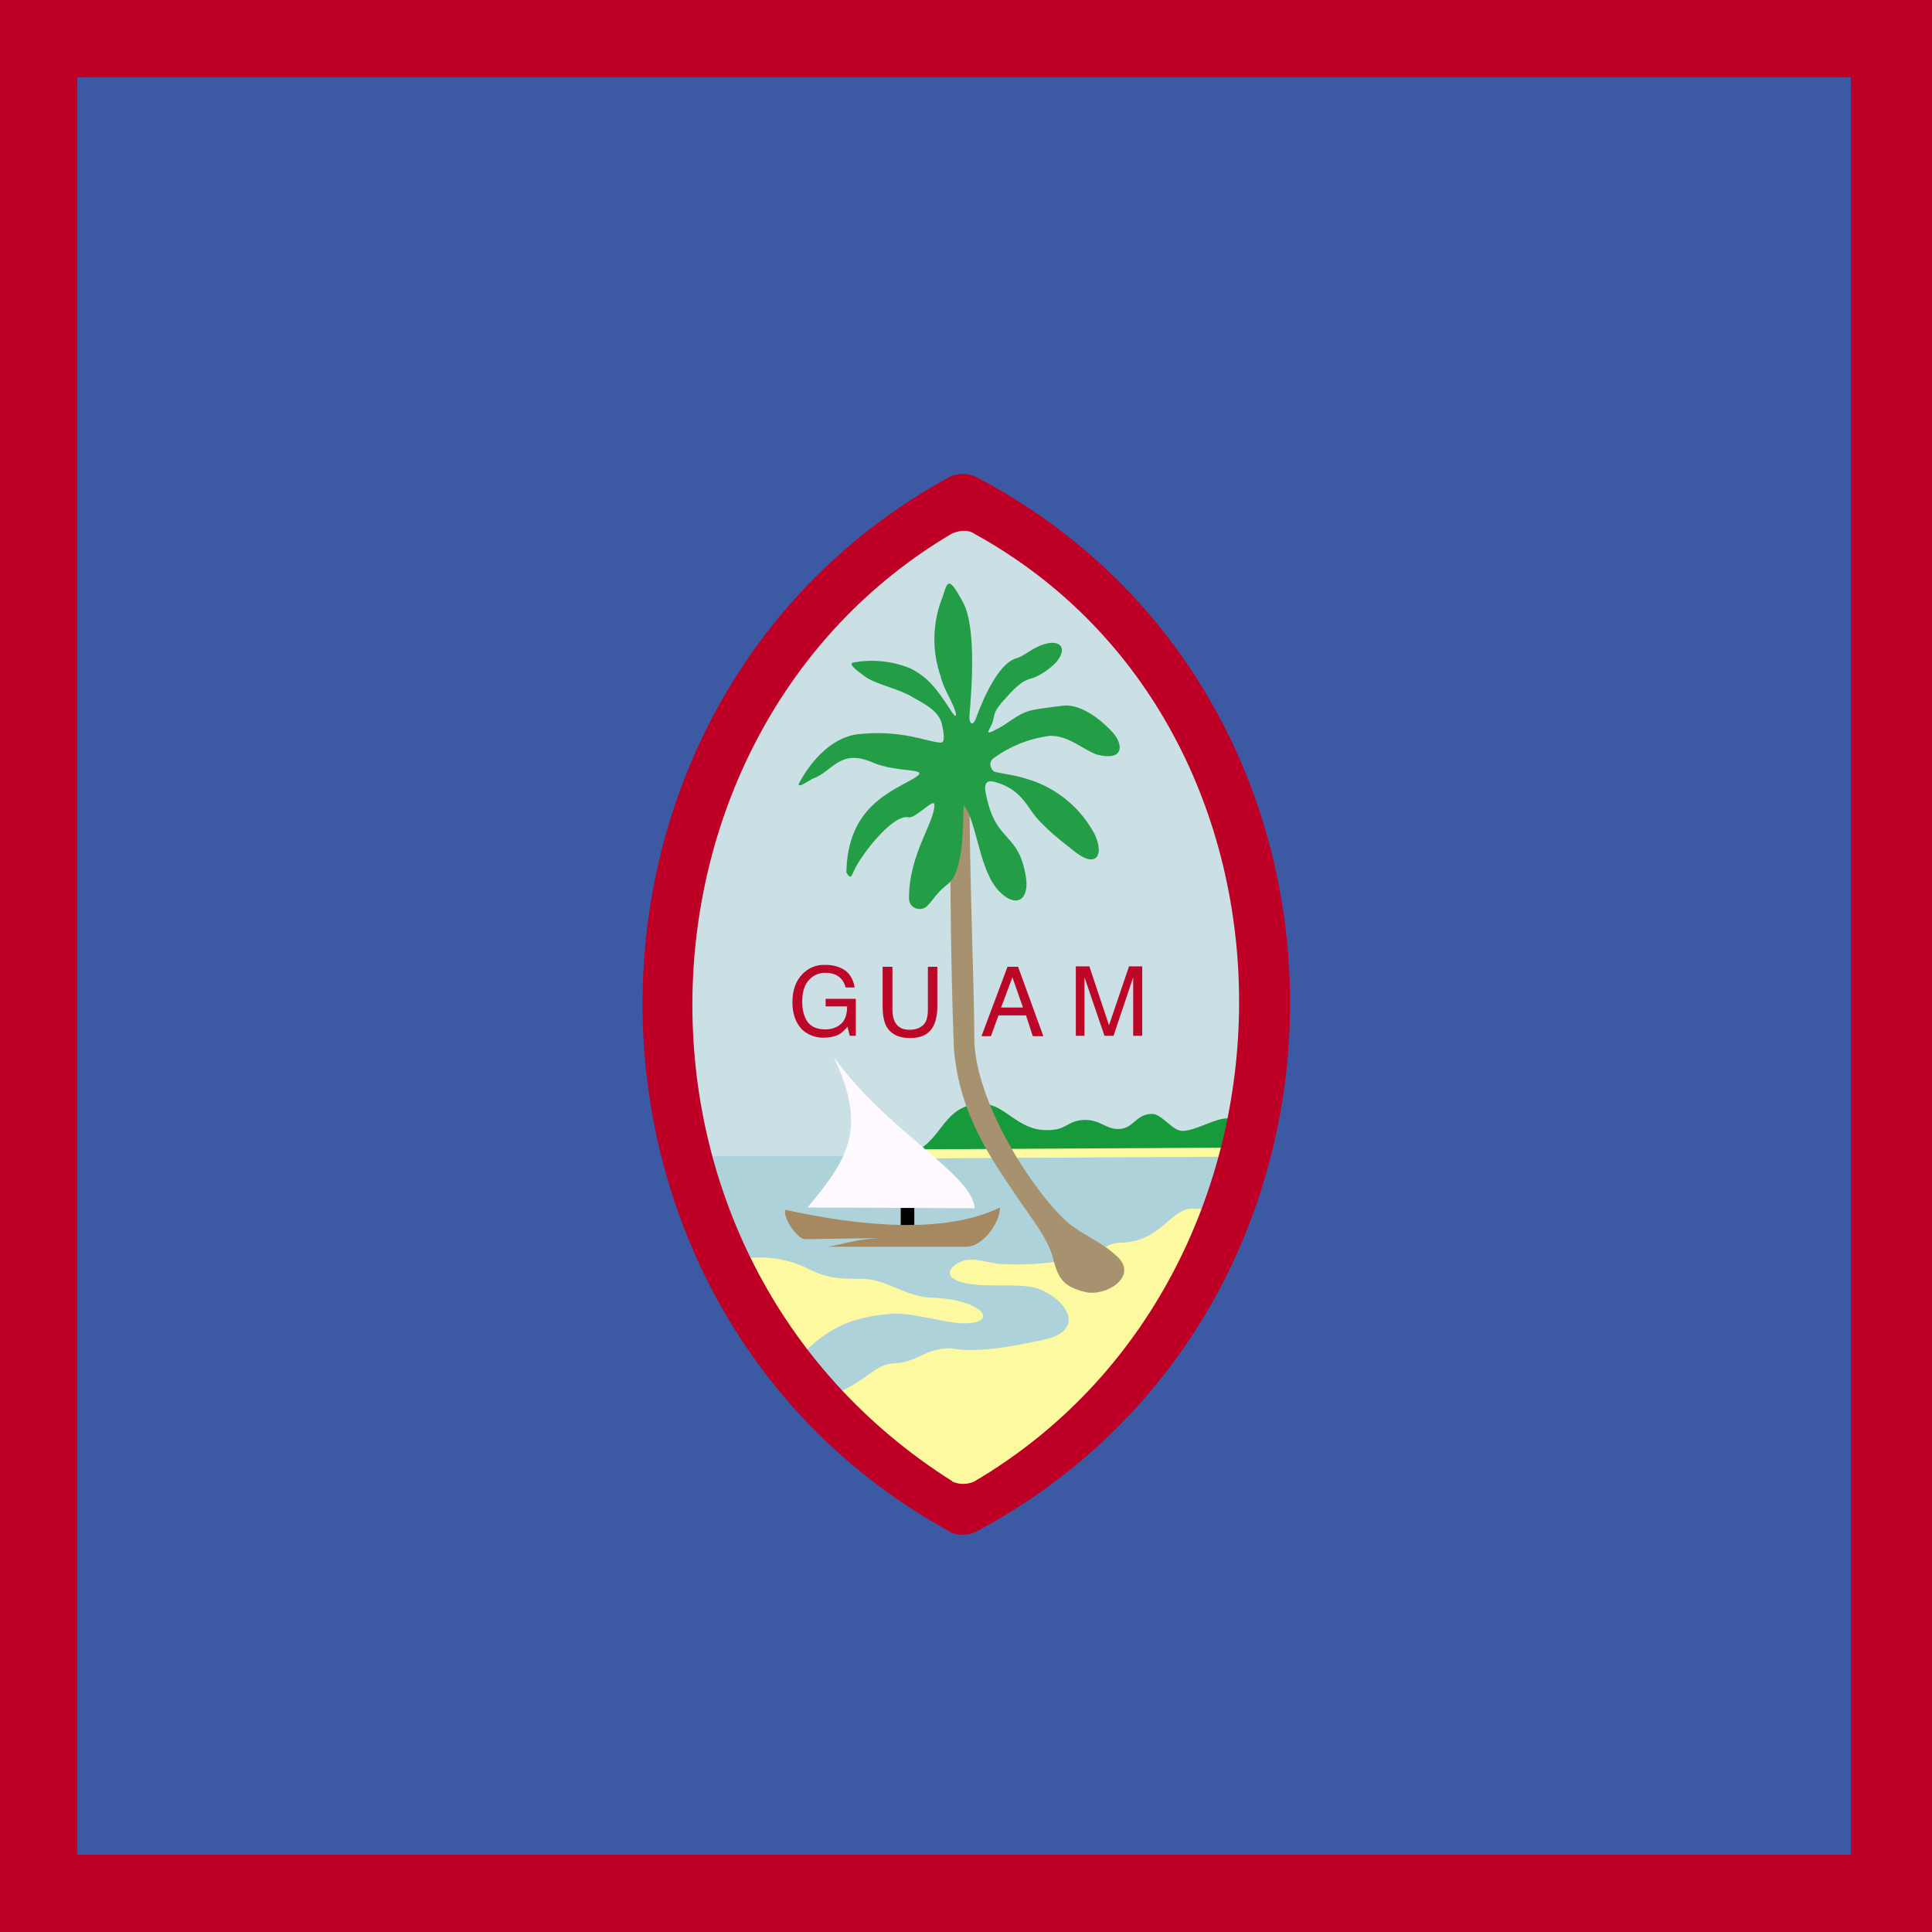
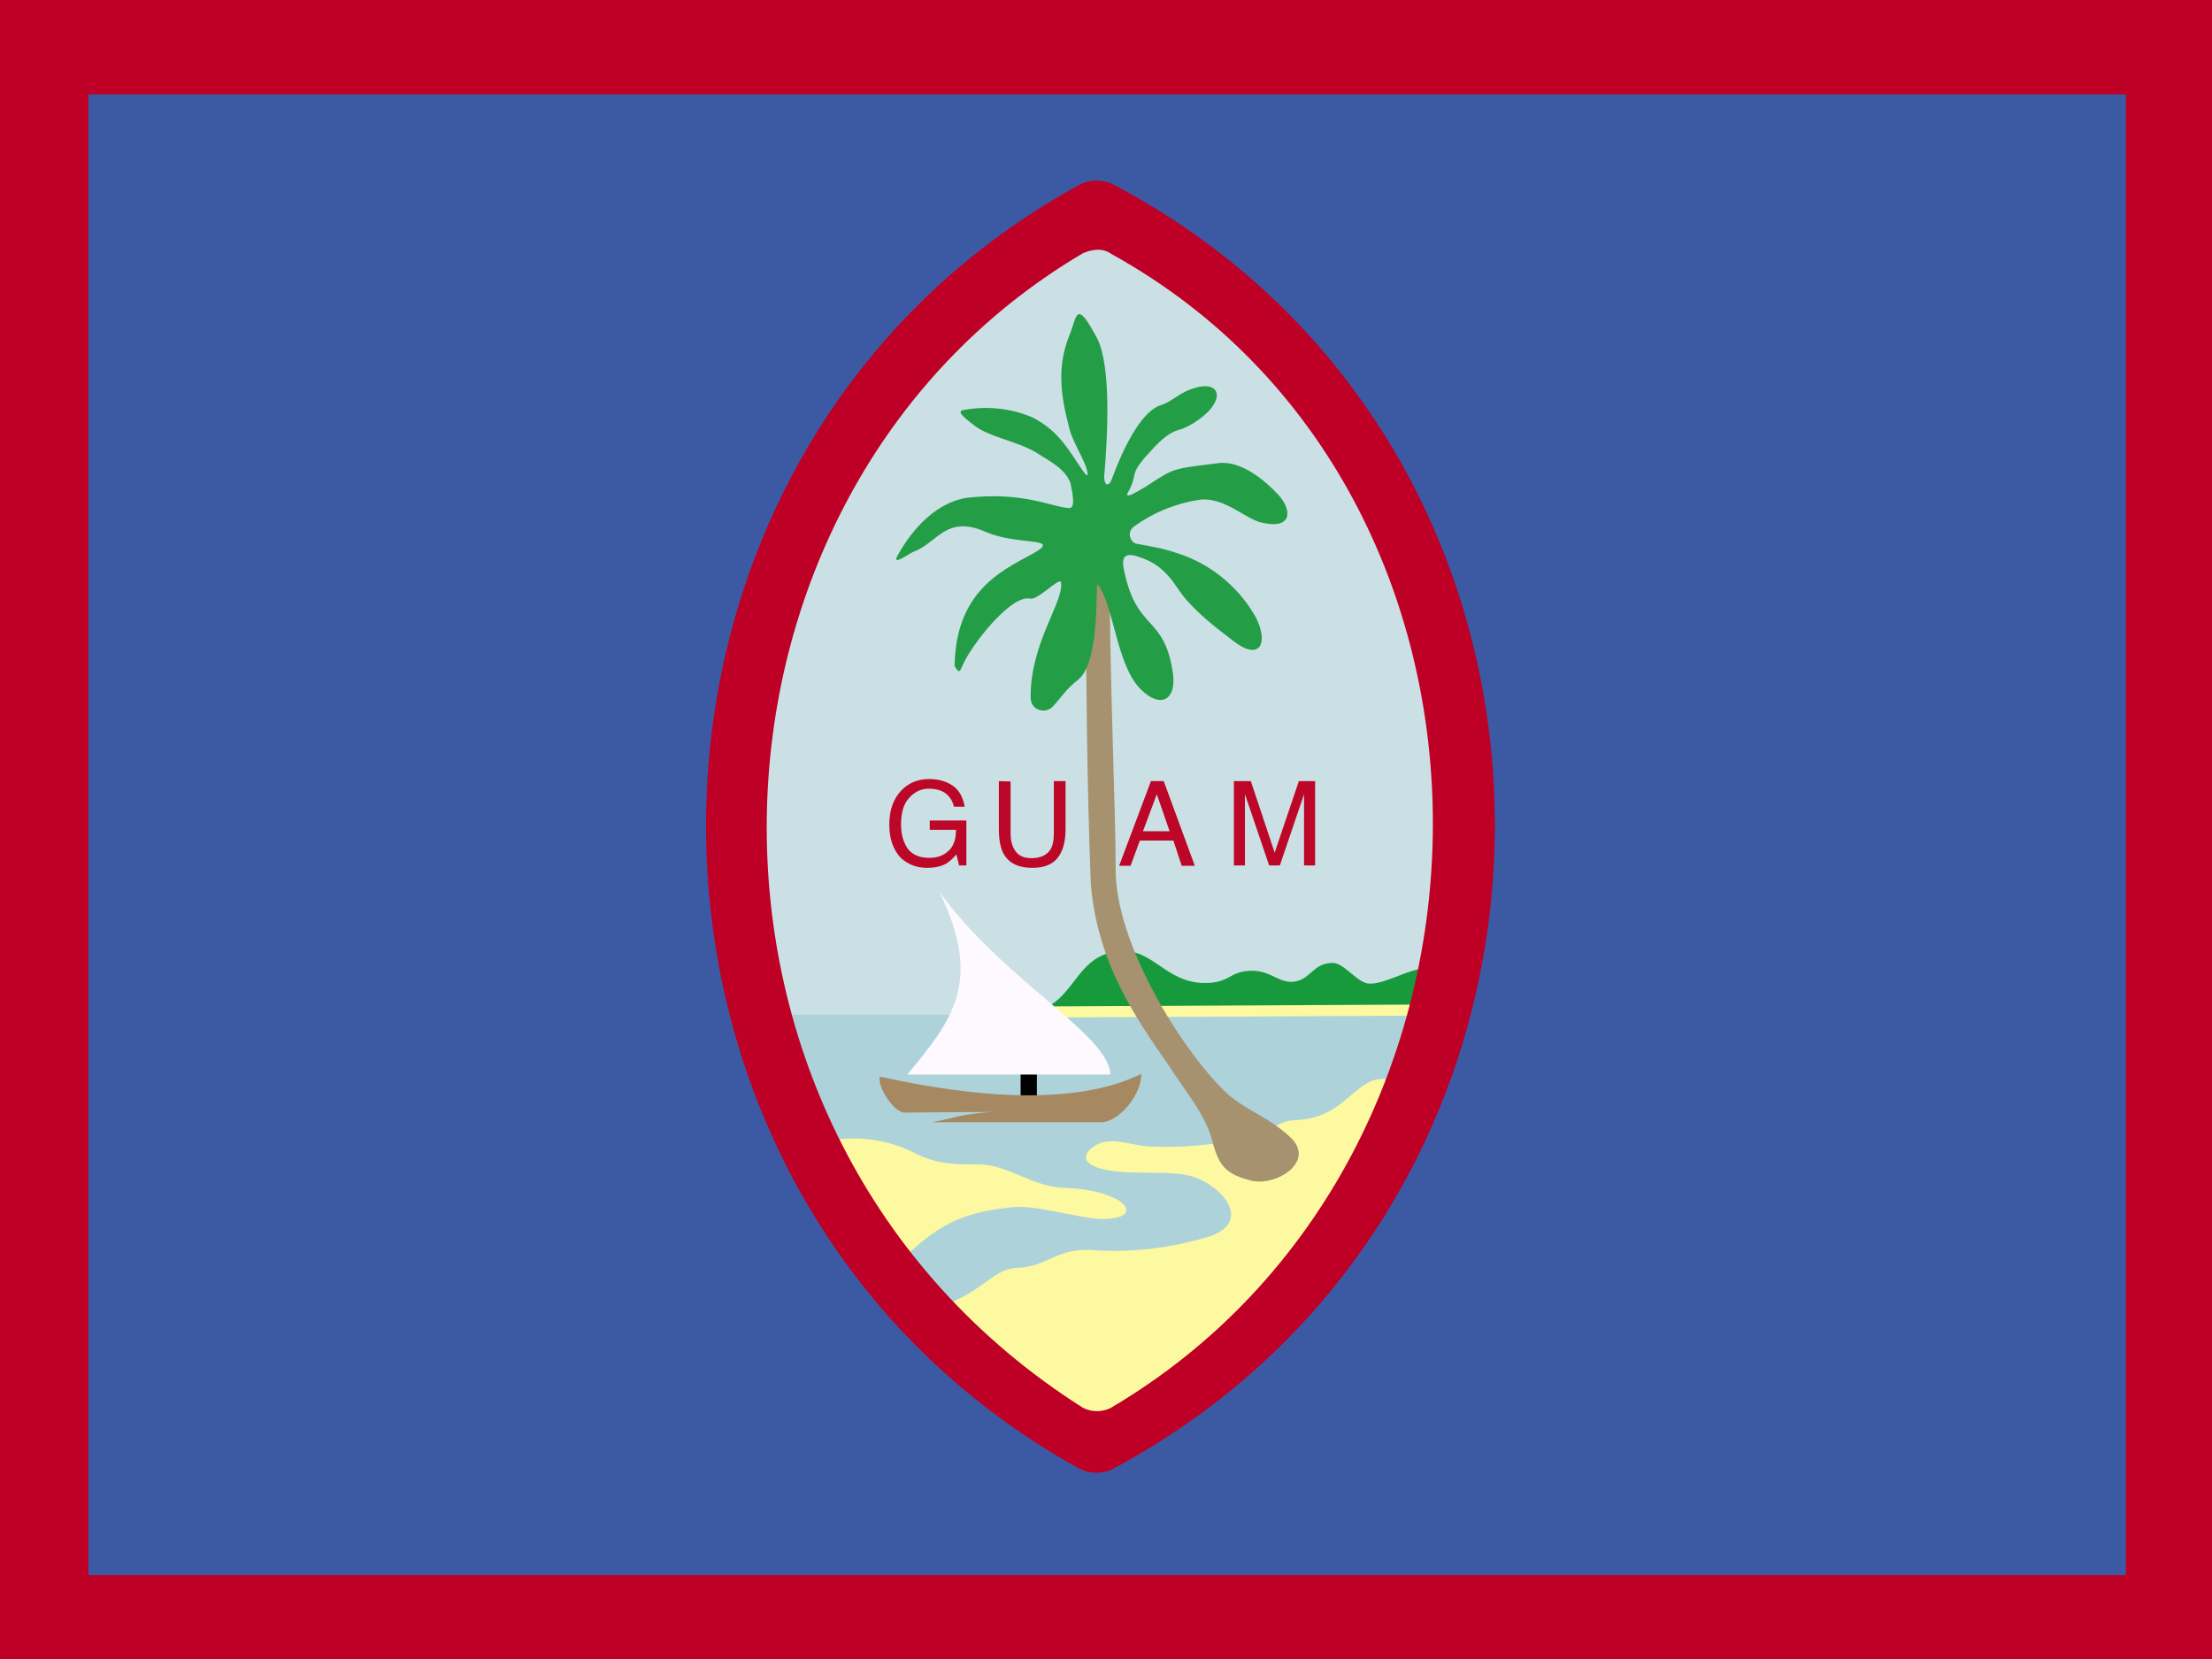
- <svg xmlns="http://www.w3.org/2000/svg" id="flag-icons-gu" viewBox="0 0 512 512">
-   <path fill="#be0027" fill-rule="evenodd" d="M0 0h512v512H0z" />
-   <path fill="#3b5aa3" fill-rule="evenodd" d="M20.5 20.5h470v471h-470z" />
-   <path fill="#cbe0e5" fill-rule="evenodd" d="M251.9 396.1c1.8 1 4.7 1 6.3.1 103.3-55 103.4-205.8.1-260a8 8 0 0 0-6.6.1c-100.7 55.1-101 204.2.2 259.8" />
-   <path fill="#add2d9" fill-rule="evenodd" d="M251.9 398.9c1.6 1.3 4.8 1.1 6.3 0 76.1-57 76.6-92.5 73.2-92.5H180.7c-2.3 0 1.3 36.1 71.2 92.4z" />
-   <path fill="#fdf9a1" fill-rule="evenodd" d="M192.6 334.6a29 29 0 0 1 20.9 1.3c5.7 3 9 3 15.1 3 6.5.1 11.5 4.9 18.5 5 12.8.4 18.3 6.7 8.3 6.8-4.7 0-14.8-3.2-19.7-2.5-10.2 1-16.7 3.3-26.3 14l11.1 7.6c9.6-4 11.2-8.3 16.5-8.5 6-.2 8-4 15-4 7.9 1.5 18.5-1 24.8-2.3 11.1-2.6 5.8-10.3-.9-13.2-5.4-2.3-15.6 0-22-2.3-4.7-1.9-.8-4.9 1.8-5.5s5.4.4 8.6.9c5.8.5 13 0 18-.9 10.5-1.6 10-4.7 15.1-4.7a16 16 0 0 0 9-3.1c3-2 6-6 9.6-5.9l9.6.4L312 351l-38 38.8-19.8 7.5L211 369l-22-33.5z" />
-   <path fill="#179a3b" fill-rule="evenodd" d="m242.4 305.1 87-.4 1.6-7.7-5.6-.6c-3.2-.2-8.5 3.3-12.1 3.3-2.6 0-5.5-4.6-8-4.5-4.4 0-4.8 4-9 4-3.4 0-4.8-2.6-9.2-2.4-4.6.3-4.2 2.8-10 2.7-7.7-.2-10.7-6.9-16.8-7-10.3 0-10.6 9.8-17.9 12.6" />
-   <path fill="#fdf9a1" fill-rule="evenodd" d="m242.4 307 89.6-.5v-2.4l-91.6.5z" />
-   <path fill="#a79270" fill-rule="evenodd" d="M279.2 334c1.4 5.2 2.9 7 8.4 8.4 5.5 1.3 13.9-4 8.7-9.2-5-4.8-10.2-6-14.6-10.4-9.4-9.2-23.5-31.9-23.5-47.8 0-13.8-1.3-41.9-1.3-68.5 0-1.8-5.2 4.8-5.2 6.5.2 23.6.2 41.3 1.1 65 1.5 17.4 9.8 29 17 39.6 3.3 5 8 10.5 9.4 16.3z" />
-   <path fill="#239e46" fill-rule="evenodd" d="M211.9 207.3c-1.2 2.2 2.7-.6 3.6-1 5-1.7 7-8 15.6-4.3 6.8 3 16 1.3 11.2 4.2-6 3.6-17.7 7.5-18 25 1 1.7 1.2 1.4 2-.4 1.7-4 10.3-15.2 14.5-14.2 1.7.4 6.6-5 6.8-3.5.4 4.4-6.8 13.2-6.7 25 0 2.8 3.4 3.7 5 1.8 1.6-1.7 2.5-3.5 5.4-5.7 5-4.1 3.6-21.5 4.2-20.7 3.5 4.6 4 17.5 9.4 22.8 4.3 4.4 7.9 2.3 7-3.8-2-12.3-7.8-8.8-10.5-21.5-.6-2.5-.7-4.7 2.5-3.7 4 1.2 6.4 3 9.4 7.6 3 4.3 8.5 8.4 11.8 11 5.6 4.3 7.6.5 4.9-5a30 30 0 0 0-15.8-13.8c-4.6-1.6-6.3-1.7-10.4-2.5-1-.2-2.3-2.6-.3-3.8a32 32 0 0 1 14.8-5.8c5-.1 9 3.9 12.5 5 7.1 1.8 7-2.7 4-6-2.6-2.8-8-7.5-13-7-10.2 1.3-9.6 1-15.8 5.2-2.3 1.3-4.8 2.8-3.9 1.2 2.3-4.1.1-3.4 3.7-7.6 2.7-3 4.7-5.3 7.5-6 2.6-.7 6-3.4 7-4.8 2.6-3.5.4-5.5-3.5-4.3-3.4 1-5.3 3.2-7.6 3.8-5.5 1.7-10 14.3-10.6 16-.9 2.2-1.8 1.1-1.7-.7.8-8.8 1.6-23.7-1.5-29.8-4.7-9-4.3-4.8-6.1-.5a30 30 0 0 0 0 19.8c.7 3.3 3.4 7 4 9.7.3 2-1.3-.7-2.1-1.9-3-4.5-5.2-7.6-10-10a27 27 0 0 0-15.2-1.5c-1.3.4 1.5 2.4 2.7 3.3 3.2 2.6 9.3 3.4 13.4 6 3.6 2 6.3 3.5 7.4 6.5.5 2.2 1.2 5.5-.2 5.4-3.9-.2-9.9-3.5-22.2-2.2-6.3.9-11.7 6.3-15.2 12.7" />
-   <path fill-rule="evenodd" d="M238.7 319.8h3.6v6h-3.6z" />
-   <path fill="#fdf9ff" fill-rule="evenodd" d="M221 280.2c14.1 19.6 36.8 31 37.3 40L214 320c10.1-12.2 16.3-20.5 6.9-39.9z" />
-   <path fill="#a68861" fill-rule="evenodd" d="M208.1 320.6c19.3 4.3 42.2 6.6 56.9-.6 0 4.3-4.8 10.4-8.8 10.4h-36.9c4.3-.6 6.7-1.9 13.7-2.3l-19.6.3c-2.1 0-6-5.7-5.3-7.8" />
-   <path fill="#be0027" fill-rule="evenodd" d="M251.7 406a8 8 0 0 0 6.8 0c111.1-59.1 111.2-221.3.2-279.6a8 8 0 0 0-7.1 0c-108.3 59.3-108.6 219.7.1 279.5zm.6-13.4a7 7 0 0 0 5.9 0c93-54.7 94.1-199.3.1-251.1-1.8-1.3-4.4-.9-6.2 0-89 52.7-94 191.4.2 251z" />
-   <path fill="#bd0728" d="M218.7 255.7q2.6 0 4.5 1 2.7 1.4 3.3 5h-2.4q-.5-2-2-3-1.3-.9-3.5-.9-2.5 0-4.3 2-1.7 1.9-1.7 5.7 0 3.2 1.4 5.3 1.5 2 4.7 2 2.5 0 4.1-1.4 1.7-1.4 1.7-4.7h-5.7v-2h8v9.8h-1.6l-.6-2.4q-1.2 1.4-2.2 2-1.7.9-4.2.9-3.2 0-5.6-2.1-2.6-2.7-2.6-7.3t2.5-7.3 6.2-2.6m-.4 0" aria-label="G" font-family="helvetica" font-size="25.6" />
-   <path fill="#bd0728" d="M236.5 256.2v11.4q0 2 .7 3.3 1.1 2 3.8 2 3.1 0 4.3-2.1.6-1.2.6-3.2v-11.4h2.5v10.4q0 3.3-1 5.2-1.6 3.3-6.2 3.3-4.7 0-6.4-3.3-.9-1.9-.9-5.2v-10.4zm4.7 0" aria-label="U" font-family="helvetica" font-size="25.6" />
-   <path fill="#bd0728" d="m271.1 267-2.8-8-3 8zm-4.1-10.8h2.8l6.7 18.4h-2.8l-1.8-5.5h-7.3l-2 5.5h-2.5z" aria-label="A" font-family="helvetica" font-size="25.6" />
-   <path fill="#bd0728" d="M285.1 256.1h3.6l5.2 15.6 5.3-15.6h3.5v18.4h-2.4V259l-5.2 15.5h-2.4l-5.3-15.5v15.5h-2.3z" aria-label="M" font-family="helvetica" font-size="25.6" />
+ <svg xmlns="http://www.w3.org/2000/svg" id="flag-icons-gu" viewBox="0 0 640 480">
+   <path fill="#be0027" fill-rule="evenodd" d="M0 0h640v480H0z" />
+   <path fill="#3b5aa3" fill-rule="evenodd" d="M25.6 27.3h589.5v428.4H25.6z" />
+   <path fill="#cbe0e5" fill-rule="evenodd" d="M314.4 413.2a10 10 0 0 0 8.4.1c137.8-73.3 137.8-274.3.1-346.6a10 10 0 0 0-8.7.2c-134.3 73.4-134.7 272.1.1 346.3z" />
+   <path fill="#add2d9" fill-rule="evenodd" d="M314.4 416.9c2 1.7 6.4 1.5 8.4 0 101.5-76 102-123.3 97.6-123.3h-201c-3 0 1.8 48.2 95 123.3" />
+   <path fill="#fdf9a1" fill-rule="evenodd" d="M235.3 331.2a39 39 0 0 1 27.9 1.7c7.6 4 12 4 20.2 4 8.6.2 15.3 6.5 24.6 6.8 17.1.4 24.3 8.9 11 9-6.2 0-19.7-4.3-26.2-3.4-13.6 1.4-22.2 4.4-35 18.7l14.8 10c12.8-5.1 14.9-11 22-11.2 8-.3 10.7-5.2 20-5.2a93 93 0 0 0 33-3.2c14.8-3.4 7.8-13.8-1.2-17.5-7.3-3.1-20.8-.1-29.2-3.2-6.4-2.5-1.2-6.5 2.3-7.3 3.4-.7 7.1.5 11.4 1.2 7.7.6 17.4-.1 24.1-1.2 14-2.1 13.4-6.2 20-6.3 5-.3 8.7-1.7 12-4.1 4-2.7 8.1-8 12.9-7.8l12.7.5-18 40.4-50.7 51.7-26.3 10-57.8-37.7-29.1-44.7z" />
+   <path fill="#179a3b" fill-rule="evenodd" d="m301.8 292 116-.6 2-10.3s-4.1-.6-7.5-.8c-4.1-.3-11.3 4.4-16 4.3-3.5 0-7.3-6-10.7-6-6 0-6.4 5.3-12 5.5-4.5-.2-6.4-3.6-12.3-3.2s-5.6 3.7-13.3 3.5c-10.2-.3-14.3-9.1-22.5-9.2-13.6-.2-14 13-23.8 16.7z" />
+   <path fill="#fdf9a1" fill-rule="evenodd" d="m301.8 294.4 119.4-.6v-3.2l-122.2.6z" />
+   <path fill="#a79270" fill-rule="evenodd" d="M350.8 330.3c1.9 7 3.8 9.4 11.2 11.3 7.3 1.7 18.5-5.4 11.6-12.3-6.6-6.4-13.6-8-19.5-13.8-12.5-12.3-31.3-42.5-31.3-63.8 0-18.3-1.8-55.8-1.8-91.3 0-2.3-7 6.4-7 8.8.4 31.3.4 55 1.6 86.6 2 23.1 13 38.7 22.7 52.7 4.3 6.8 10.6 14 12.5 21.8" />
+   <path fill="#239e46" fill-rule="evenodd" d="M259.6 160.9c-1.5 3 3.6-.9 4.8-1.3 6.7-2.4 9.3-10.8 20.8-5.7 9 3.9 21.1 1.6 14.8 5.6-7.8 4.7-23.5 9.9-23.8 33.2 1.3 2.2 1.4 1.9 2.5-.6 2.4-5.4 13.7-20.1 19.3-18.9 2.3.6 8.9-6.7 9-4.6.7 5.8-9 17.6-8.8 33.3 0 3.7 4.5 4.9 6.6 2.3 2.2-2.3 3.4-4.6 7.2-7.6 6.6-5.4 4.8-28.6 5.6-27.5 4.7 6 5.4 23.3 12.4 30.3 5.9 5.9 10.6 3 9.3-5-2.5-16.4-10.2-11.7-13.9-28.6-.8-3.3-1-6.2 3.4-4.9 5.3 1.6 8.5 4 12.4 10 4 5.8 11.4 11.3 15.7 14.6 7.5 5.8 10.2.8 6.6-6.6a40 40 0 0 0-21-18.2c-6.2-2.2-8.4-2.4-13.8-3.4-1.5-.3-3-3.4-.4-5.1a43 43 0 0 1 19.6-7.7c6.7-.2 12 5.2 16.7 6.6 9.4 2.4 9.4-3.5 5.2-8-3.4-3.7-10.6-10-17.3-9.1-13.5 1.7-12.6 1.3-21 6.8-3 1.8-6.4 3.8-5.1 1.6 3-5.5.2-4.5 4.9-10.1 3.6-4 6.3-7 10-8 3.4-.9 8-4.5 9.3-6.4 3.4-4.6.5-7.3-4.7-5.7-4.6 1.2-7 4.2-10 5-7.4 2.4-13.3 19-14.2 21.4-1.1 2.8-2.4 1.4-2.2-1 1-11.7 2-31.5-2-39.6-6.4-12-5.8-6.4-8.2-.7-3.6 9-2.3 17.5 0 26.3 1 4.4 4.6 9.4 5.3 12.9.5 2.7-1.6-.8-2.8-2.5-3.9-6-6.8-10-13.2-13.3a35 35 0 0 0-20.2-2c-1.8.6 2 3.2 3.5 4.4 4.3 3.4 12.4 4.5 18 7.9 4.6 2.9 8.2 4.7 9.8 8.7.6 3 1.6 7.4-.4 7.3-5.1-.3-13-4.8-29.4-3-8.4 1.2-15.6 8.3-20.3 16.9" />
+   <path fill-rule="evenodd" d="M295.3 310.6h4.7v7.9h-4.7z" />
+   <path fill="#fdf9ff" fill-rule="evenodd" d="M271.7 257.9c18.8 26 49 41.2 49.6 53h-58.8c13.5-16.2 21.8-27.2 9.2-53" />
+   <path fill="#a68861" fill-rule="evenodd" d="M254.6 311.5c25.6 5.7 56.1 8.9 75.6-.8.2 5.7-6.3 14-11.7 14h-49c5.7-.9 9-2.6 18.2-3l-26 .2c-3 .1-8-7.6-7.1-10.4" />
+   <path fill="#be0027" fill-rule="evenodd" d="M312.6 425c2.6 1.5 6.7 1.4 9 .2 147.8-78.7 147.9-294.4.2-372a11 11 0 0 0-9.4.2c-144 78.8-144.4 292 .2 371.7zm.7-17.7a9 9 0 0 0 8 .1c123.6-72.8 125.1-265.1.1-334-2.4-1.8-5.9-1.2-8.3 0-118.4 70.1-125 254.5.2 333.9" />
+   <path fill="#bd0728" d="M268.8 225.4q3.4 0 6 1.4 3.5 1.8 4.3 6.6H276q-.6-2.6-2.6-4-1.8-1.2-4.7-1.2-3.3 0-5.7 2.7-2.3 2.5-2.3 7.6 0 4.2 1.9 7 2 2.7 6.3 2.7 3.3 0 5.4-1.9 2.3-1.9 2.3-6.2H269v-2.7h10.6v13h-2.1l-.8-3.2q-1.6 1.9-3 2.7-2.2 1.2-5.5 1.2-4.3 0-7.5-2.8-3.4-3.6-3.4-9.7t3.3-9.7q3.2-3.5 8.2-3.5m-.6 0" aria-label="G" font-family="helvetica" font-size="25.6" />
+   <path fill="#bd0728" d="M292.4 226.1v15.2q0 2.6 1 4.3 1.4 2.7 5 2.7 4.1 0 5.7-2.8.8-1.6.8-4.2V226h3.4v13.8q0 4.4-1.4 7-2.1 4.3-8.2 4.3-6.3 0-8.5-4.4-1.2-2.5-1.2-6.9V226zm6.3 0" aria-label="U" font-family="helvetica" font-size="25.6" />
+   <path fill="#bd0728" d="m338.4 240.5-3.7-10.7-4 10.7zM333 226h3.7l9 24.5h-3.8l-2.4-7.3h-9.7l-2.7 7.3h-3.3z" aria-label="A" font-family="helvetica" font-size="25.6" />
+   <path fill="#bd0728" d="M357 226h4.9l6.9 20.7 7-20.7h4.7v24.4h-3.2v-20.6l-7 20.6h-3.1l-7-20.6v20.6H357z" aria-label="M" font-family="helvetica" font-size="25.6" />
</svg>
